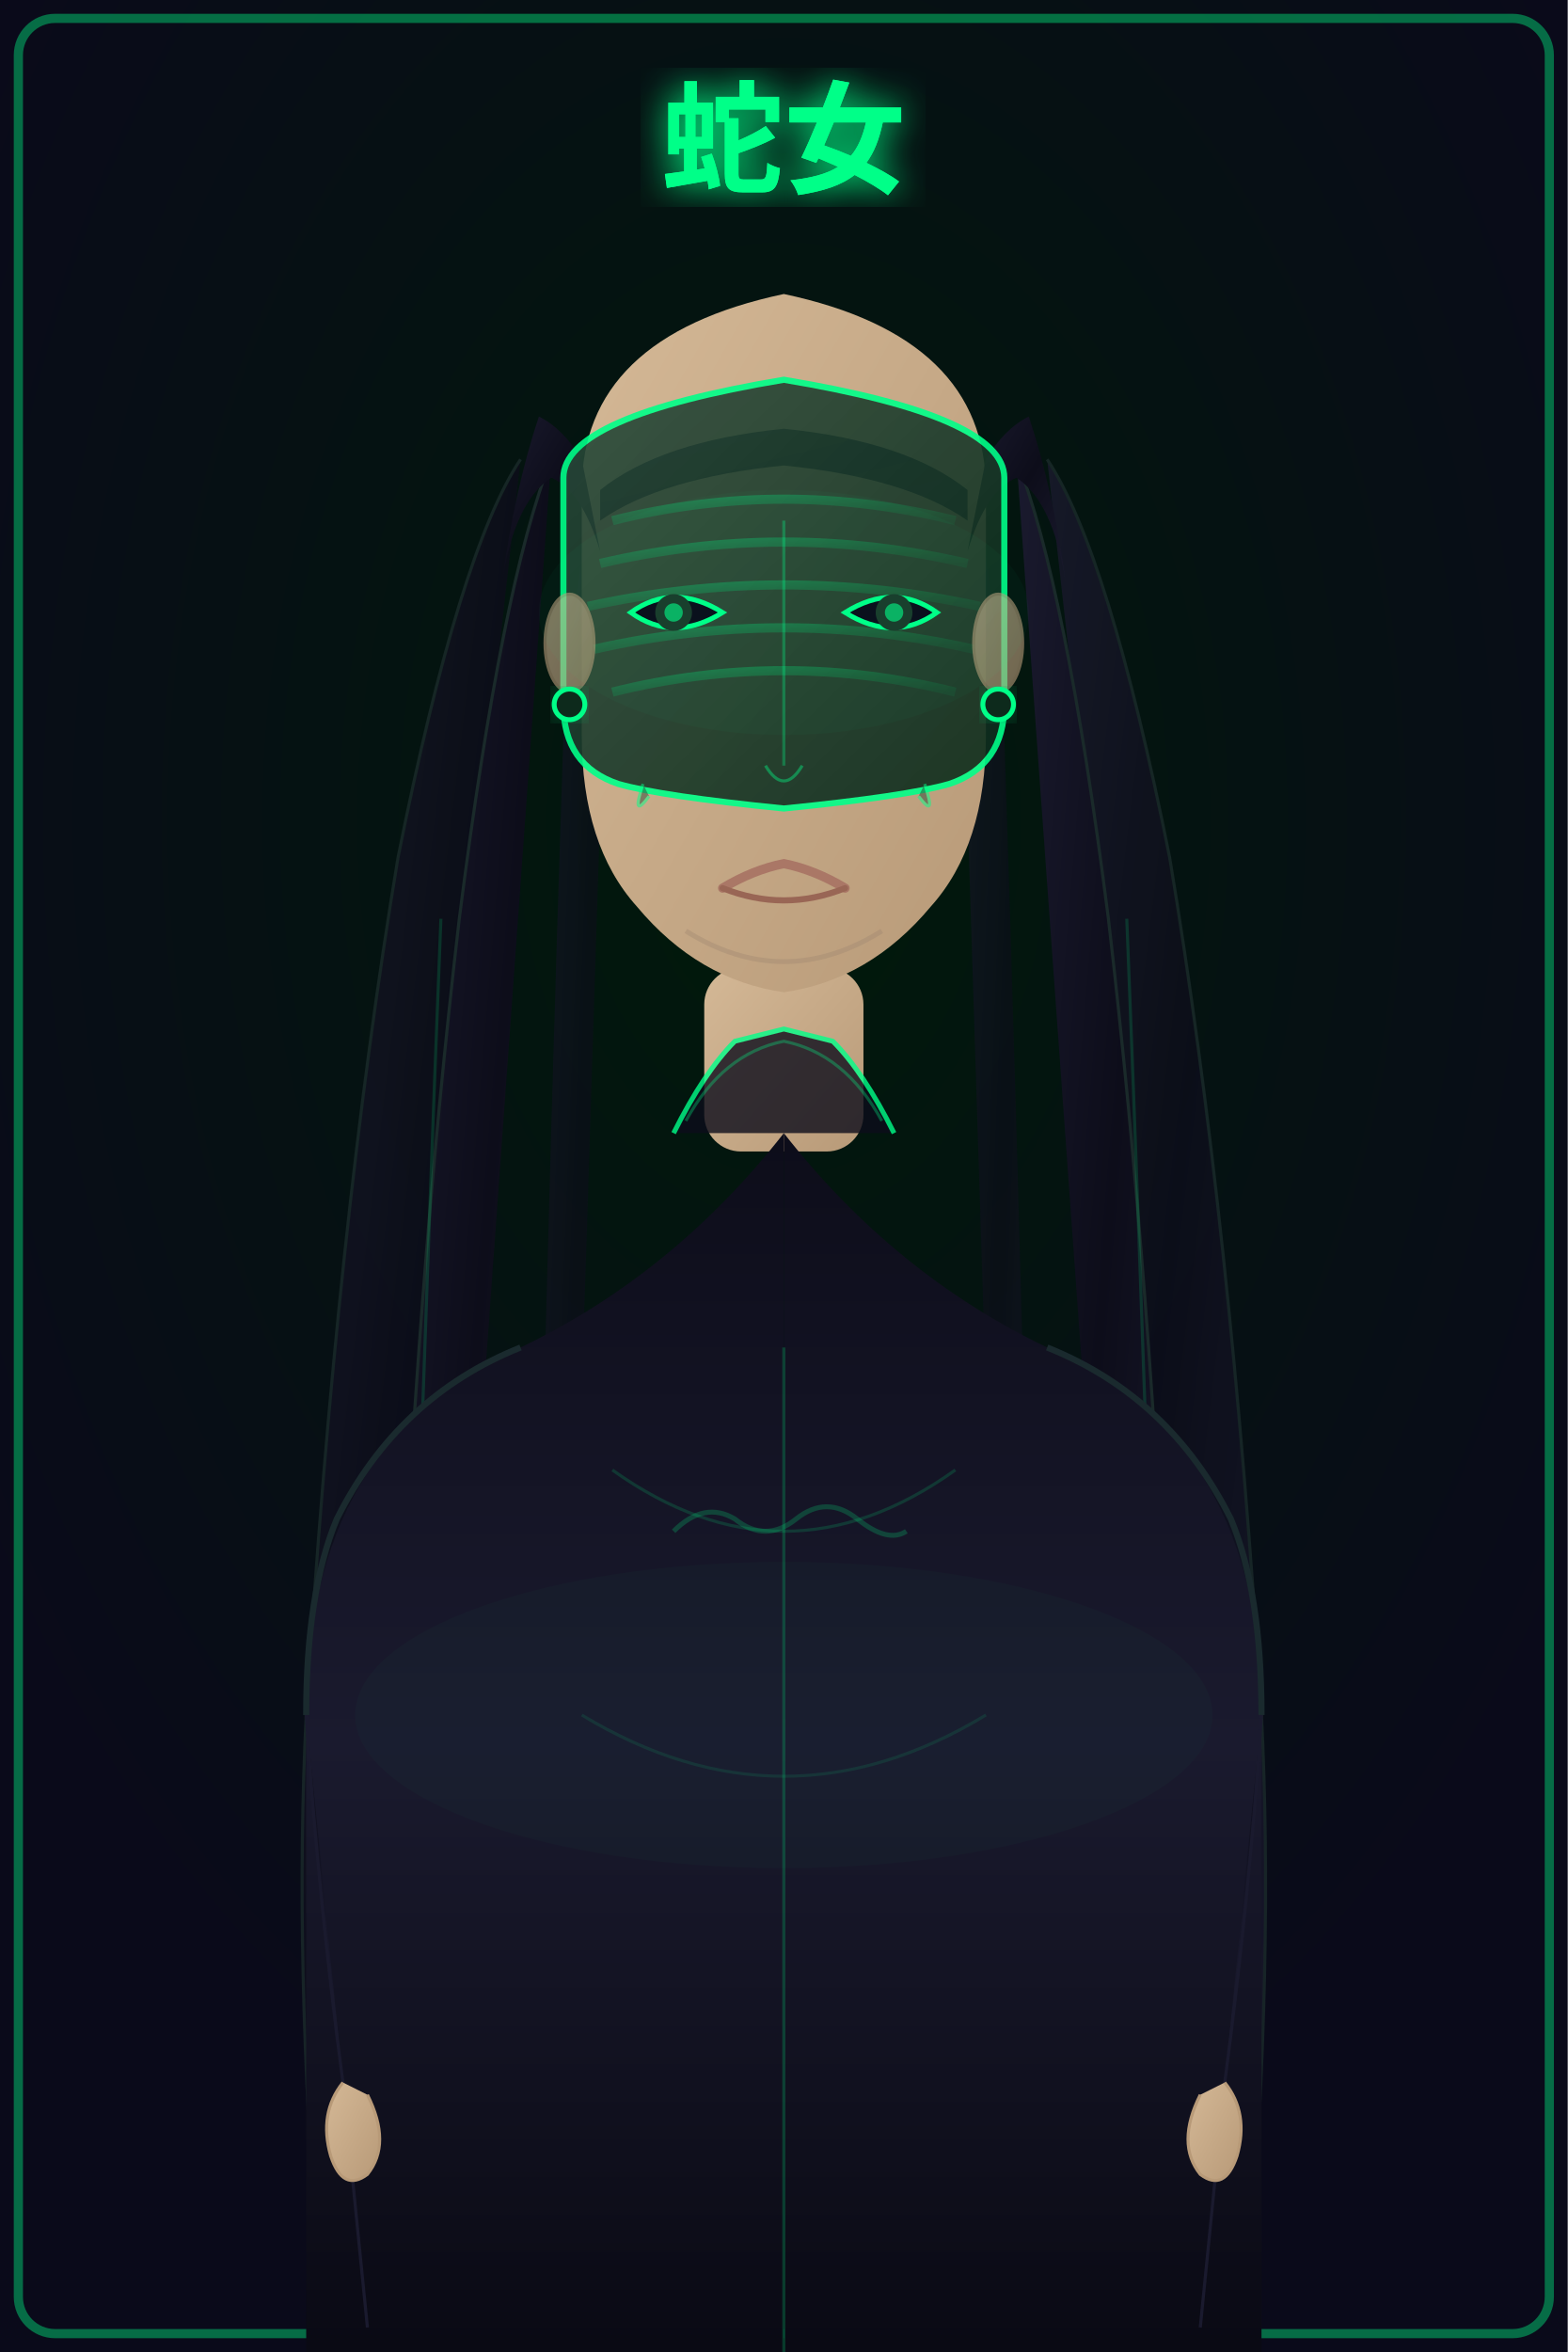
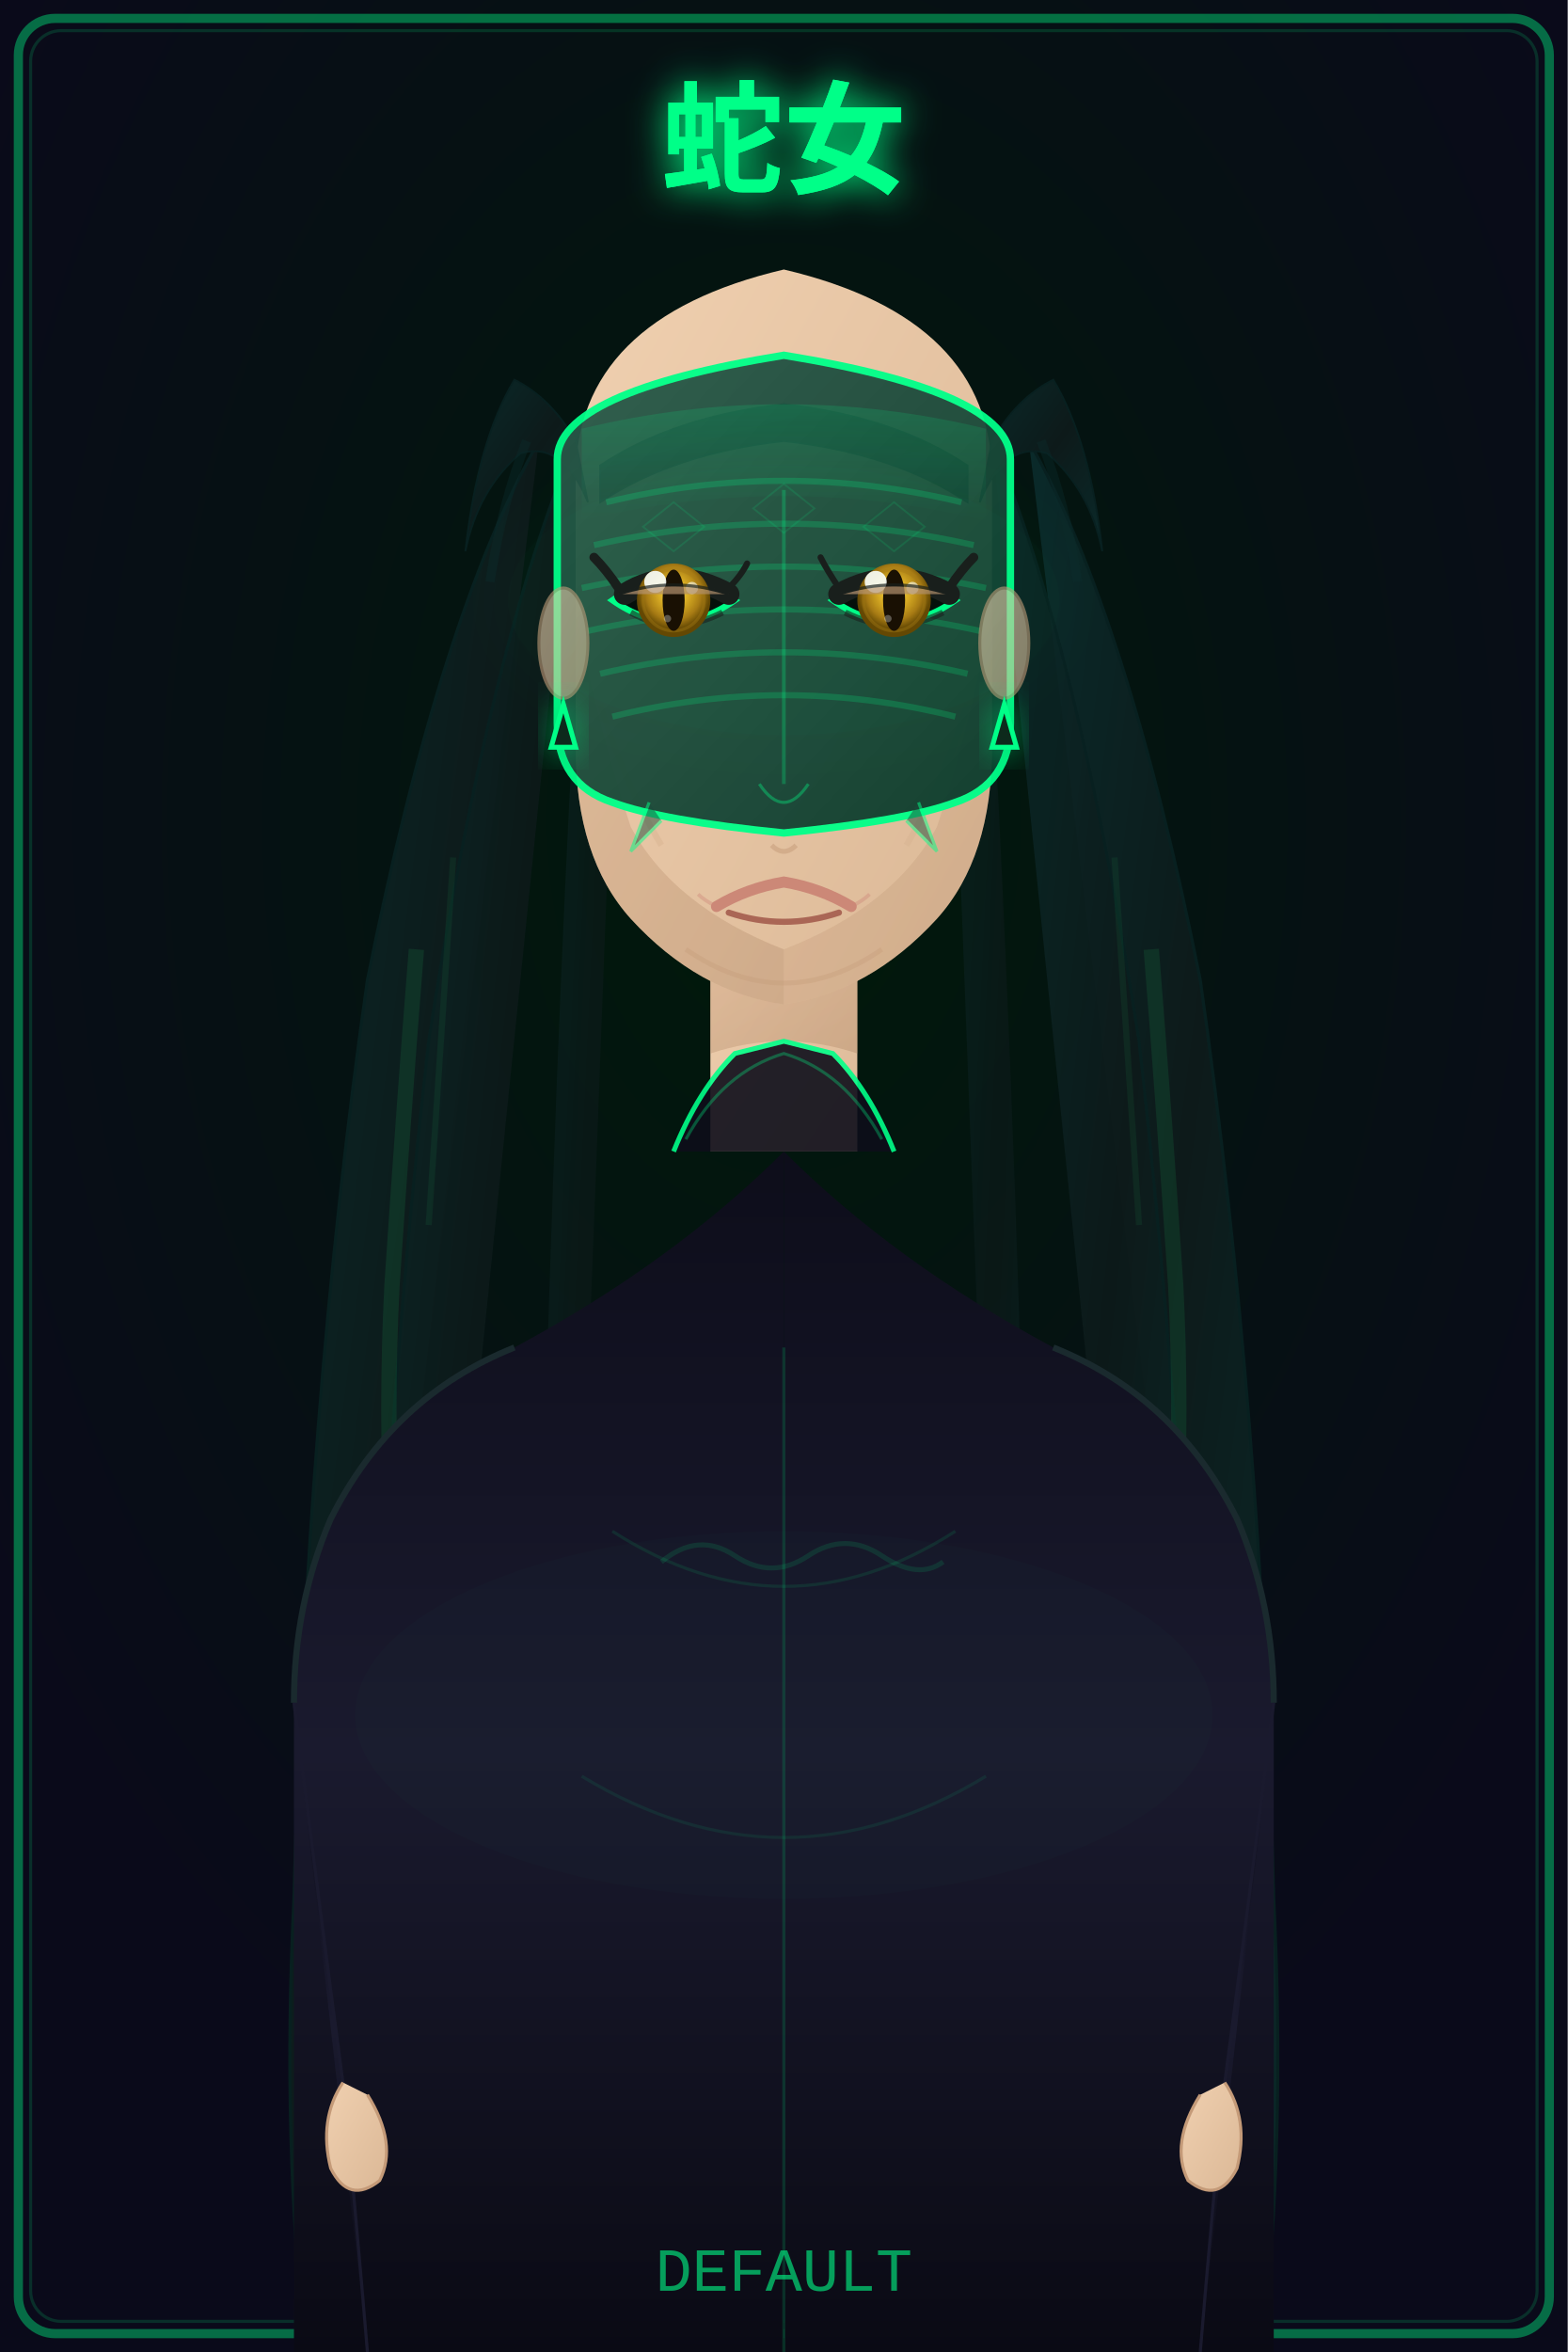
<svg xmlns="http://www.w3.org/2000/svg" width="256" height="384" viewBox="0 0 256 384">
  <defs>
    <radialGradient id="bg_glow" cx="50%" cy="35%" r="60%">
      <stop offset="0%" stop-color="#001a0a" />
      <stop offset="100%" stop-color="#0a0a1a" />
    </radialGradient>
-     <filter id="neon_green">
-       <feGaussianBlur stdDeviation="3" result="blur" />
-       <feComposite in="SourceGraphic" in2="blur" operator="over" />
+     <filter id="glow" x="-50%" y="-50%" width="200%" height="200%">
+       <feGaussianBlur stdDeviation="3" result="b" />
+       <feMerge>
+         <feMergeNode in="b" />
+         <feMergeNode in="SourceGraphic" />
+       </feMerge>
    </filter>
-     <filter id="soft_glow">
-       <feGaussianBlur stdDeviation="5" result="blur" />
-       <feComposite in="SourceGraphic" in2="blur" operator="over" />
+     <filter id="soft_glow" x="-50%" y="-50%" width="200%" height="200%">
+       <feGaussianBlur stdDeviation="5" result="b" />
+       <feMerge>
+         <feMergeNode in="b" />
+         <feMergeNode in="SourceGraphic" />
+       </feMerge>
    </filter>
-     <linearGradient id="skin_grad" x1="0%" y1="0%" x2="100%" y2="100%">
-       <stop offset="0%" stop-color="#d4b896" />
-       <stop offset="100%" stop-color="#b89a78" />
+     <radialGradient id="eye_grad" cx="50%" cy="40%" r="50%">
+       <stop offset="0%" stop-color="#ffdd44" />
+       <stop offset="40%" stop-color="#ddaa22" />
+       <stop offset="75%" stop-color="#aa7711" />
+       <stop offset="100%" stop-color="#664400" />
+     </radialGradient>
+     <linearGradient id="skin_base" x1="0%" y1="0%" x2="100%" y2="100%">
+       <stop offset="0%" stop-color="#f0d0b0" />
+       <stop offset="100%" stop-color="#dbb896" />
+     </linearGradient>
+     <linearGradient id="skin_shadow" x1="0%" y1="0%" x2="100%" y2="100%">
+       <stop offset="0%" stop-color="#c49a78" />
+       <stop offset="100%" stop-color="#b08868" />
    </linearGradient>
    <linearGradient id="hair_grad" x1="0%" y1="0%" x2="100%" y2="100%">
-       <stop offset="0%" stop-color="#1a1a2e" />
-       <stop offset="50%" stop-color="#0d0d1a" />
-       <stop offset="100%" stop-color="#1a1a2e" />
+       <stop offset="0%" stop-color="#0a2a2a" />
+       <stop offset="50%" stop-color="#0d1a1a" />
+       <stop offset="100%" stop-color="#0a2a2a" />
+     </linearGradient>
+     <linearGradient id="hair_shine" x1="0%" y1="0%" x2="0%" y2="100%">
+       <stop offset="0%" stop-color="#1a4a4a" stop-opacity="0" />
+       <stop offset="40%" stop-color="#2a6a5a" stop-opacity="0.6" />
+       <stop offset="60%" stop-color="#2a6a5a" stop-opacity="0.6" />
+       <stop offset="100%" stop-color="#1a4a4a" stop-opacity="0" />
    </linearGradient>
    <linearGradient id="dress_grad" x1="0%" y1="0%" x2="0%" y2="100%">
      <stop offset="0%" stop-color="#0d0d1a" />
      <stop offset="50%" stop-color="#1a1a2e" />
      <stop offset="100%" stop-color="#0a0a14" />
    </linearGradient>
    <linearGradient id="mask_grad" x1="0%" y1="0%" x2="100%" y2="100%">
-       <stop offset="0%" stop-color="#2a4a3a" />
-       <stop offset="50%" stop-color="#1a3a2a" />
-       <stop offset="100%" stop-color="#0a2a1a" />
+       <stop offset="0%" stop-color="#2a5a4a" />
+       <stop offset="50%" stop-color="#1a4a3a" />
+       <stop offset="100%" stop-color="#0a3a2a" />
    </linearGradient>
-     <linearGradient id="mask_scale" x1="0%" y1="0%" x2="100%" y2="100%">
-       <stop offset="0%" stop-color="#00ff88" stop-opacity="0.3" />
-       <stop offset="100%" stop-color="#00aa55" stop-opacity="0.1" />
+     <linearGradient id="mask_highlight" x1="0%" y1="0%" x2="0%" y2="100%">
+       <stop offset="0%" stop-color="#00ff88" stop-opacity="0.15" />
+       <stop offset="100%" stop-color="#00ff88" stop-opacity="0" />
    </linearGradient>
  </defs>
  <rect width="256" height="384" fill="url(#bg_glow)" />
  <rect x="3" y="3" width="250" height="378" rx="6" fill="none" stroke="#00ff88" stroke-width="1.5" opacity="0.4" />
-   <text x="128" y="30" font-family="'Courier New', monospace" font-size="20" font-weight="bold" fill="#00ff88" text-anchor="middle" filter="url(#neon_green)">蛇女</text>
+   <rect x="5" y="5" width="246" height="374" rx="5" fill="none" stroke="#00ff88" stroke-width="0.5" opacity="0.15" />
+   <text x="128" y="30" font-family="'Courier New', monospace" font-size="20" font-weight="bold" fill="#00ff88" text-anchor="middle" filter="url(#glow)">蛇女</text>
  <text x="128" y="30" font-family="'Courier New', monospace" font-size="20" font-weight="bold" fill="#00ff88" text-anchor="middle">蛇女</text>
-   <path d="M85,75 Q75,90 65,140 Q55,200 50,280 Q48,320 52,370" fill="url(#hair_grad)" stroke="#1a2a2a" stroke-width="0.5" opacity="0.8" />
-   <path d="M90,75 Q82,95 75,150 Q68,210 65,280 Q63,330 68,380" fill="url(#hair_grad)" stroke="#1a2a2a" stroke-width="0.5" />
-   <path d="M171,75 Q181,90 191,140 Q201,200 206,280 Q208,320 204,370" fill="url(#hair_grad)" stroke="#1a2a2a" stroke-width="0.5" opacity="0.8" />
-   <path d="M166,75 Q174,95 181,150 Q188,210 191,280 Q193,330 188,380" fill="url(#hair_grad)" stroke="#1a2a2a" stroke-width="0.5" />
-   <path d="M100,70 Q95,80 92,120 Q90,180 88,260 Q86,330 90,384" fill="url(#hair_grad)" opacity="0.6" />
-   <path d="M156,70 Q161,80 164,120 Q166,180 168,260 Q170,330 166,384" fill="url(#hair_grad)" opacity="0.6" />
-   <path d="M72,150 Q70,200 68,260" fill="none" stroke="#00ff88" stroke-width="0.5" opacity="0.15" />
-   <path d="M184,150 Q186,200 188,260" fill="none" stroke="#00ff88" stroke-width="0.5" opacity="0.15" />
-   <rect x="115" y="158" width="26" height="30" rx="6" fill="url(#skin_grad)" />
-   <path d="M128,185 Q128,200 128,220 L128,384 L50,384 L50,280 Q50,235 85,220 Q110,208 128,185 Z" fill="url(#dress_grad)" />
-   <path d="M128,185 Q128,200 128,220 L128,384 L206,384 L206,280 Q206,235 171,220 Q146,208 128,185 Z" fill="url(#dress_grad)" />
-   <path d="M110,185 Q115,175 120,170 L128,168 L136,170 Q141,175 146,185" fill="#0d0d1a" stroke="#00ff88" stroke-width="0.8" opacity="0.8" />
-   <path d="M112,183 Q118,172 128,170 Q138,172 144,183" fill="none" stroke="#00ff88" stroke-width="0.5" opacity="0.3" />
-   <path d="M128,220 L128,384" fill="none" stroke="#00ff88" stroke-width="0.5" opacity="0.2" />
-   <path d="M100,240 Q128,260 156,240" fill="none" stroke="#00ff88" stroke-width="0.5" opacity="0.15" />
-   <path d="M95,280 Q128,300 161,280" fill="none" stroke="#00ff88" stroke-width="0.5" opacity="0.1" />
-   <path d="M85,220 Q65,228 55,248 Q50,260 50,280" fill="none" stroke="#1a2a2e" stroke-width="1" />
-   <path d="M171,220 Q191,228 201,248 Q206,260 206,280" fill="none" stroke="#1a2a2e" stroke-width="1" />
-   <path d="M50,280 Q52,310 56,340 Q58,360 60,380" fill="url(#dress_grad)" stroke="#1a1a2e" stroke-width="0.5" />
-   <path d="M206,280 Q204,310 200,340 Q198,360 196,380" fill="url(#dress_grad)" stroke="#1a1a2e" stroke-width="0.5" />
-   <path d="M56,340 Q52,345 54,352 Q56,358 60,355 Q64,350 60,342" fill="url(#skin_grad)" stroke="#b89a78" stroke-width="0.5" />
-   <path d="M200,340 Q204,345 202,352 Q200,358 196,355 Q192,350 196,342" fill="url(#skin_grad)" stroke="#b89a78" stroke-width="0.5" />
-   <path d="M95,80 Q95,55 128,48 Q161,55 161,80 L161,120 Q161,138 152,148 Q142,160 128,162 Q114,160 104,148 Q95,138 95,120 Z" fill="url(#skin_grad)" />
-   <path d="M95,75 Q92,70 88,68 Q84,80 82,95 Q84,82 90,78 Q95,80 98,90" fill="url(#hair_grad)" />
-   <path d="M161,75 Q164,70 168,68 Q172,80 174,95 Q172,82 166,78 Q161,80 158,90" fill="url(#hair_grad)" />
-   <path d="M98,80 Q108,72 128,70 Q148,72 158,80 L158,85 Q148,78 128,76 Q108,78 98,85 Z" fill="url(#hair_grad)" />
-   <path d="M92,78 Q92,68 128,62 Q164,68 164,78 L164,115 Q164,125 155,128 Q148,130 128,132 Q108,130 101,128 Q92,125 92,115 Z" fill="url(#mask_grad)" stroke="#00ff88" stroke-width="1" opacity="0.9" />
-   <path d="M100,85 Q128,78 156,85" fill="none" stroke="url(#mask_scale)" stroke-width="1.5" />
-   <path d="M98,92 Q128,85 158,92" fill="none" stroke="url(#mask_scale)" stroke-width="1.5" />
-   <path d="M96,99 Q128,92 160,99" fill="none" stroke="url(#mask_scale)" stroke-width="1.5" />
-   <path d="M97,106 Q128,99 159,106" fill="none" stroke="url(#mask_scale)" stroke-width="1.5" />
-   <path d="M100,113 Q128,106 156,113" fill="none" stroke="url(#mask_scale)" stroke-width="1.5" />
-   <path d="M103,100 Q110,95 118,100 Q110,105 103,100 Z" fill="#0a0a1a" stroke="#00ff88" stroke-width="0.8" />
-   <path d="M138,100 Q146,95 153,100 Q146,105 138,100 Z" fill="#0a0a1a" stroke="#00ff88" stroke-width="0.8" />
-   <circle cx="110" cy="100" r="3" fill="#1a3a2a" />
-   <circle cx="146" cy="100" r="3" fill="#1a3a2a" />
-   <circle cx="110" cy="100" r="1.5" fill="#00ff88" opacity="0.6" />
-   <circle cx="146" cy="100" r="1.5" fill="#00ff88" opacity="0.6" />
-   <path d="M128,85 L128,125" fill="none" stroke="#00ff88" stroke-width="0.5" opacity="0.3" />
-   <path d="M125,125 Q128,130 131,125" fill="none" stroke="#00ff88" stroke-width="0.5" opacity="0.4" />
-   <path d="M105,128 Q103,134 106,130" fill="#2a4a3a" stroke="#00ff88" stroke-width="0.5" opacity="0.5" />
-   <path d="M151,128 Q153,134 150,130" fill="#2a4a3a" stroke="#00ff88" stroke-width="0.5" opacity="0.5" />
-   <path d="M118,145 Q123,142 128,141 Q133,142 138,145" fill="none" stroke="#aa7766" stroke-width="1.5" stroke-linecap="round" />
-   <path d="M118,145 Q128,149 138,145" fill="none" stroke="#996655" stroke-width="1" stroke-linecap="round" />
-   <path d="M112,152 Q128,162 144,152" fill="none" stroke="#a08870" stroke-width="0.8" opacity="0.4" />
-   <ellipse cx="93" cy="105" rx="4" ry="8" fill="url(#skin_grad)" stroke="#b89a78" stroke-width="0.5" opacity="0.6" />
-   <ellipse cx="163" cy="105" rx="4" ry="8" fill="url(#skin_grad)" stroke="#b89a78" stroke-width="0.5" opacity="0.6" />
-   <circle cx="93" cy="115" r="2.5" fill="#0a2a1a" stroke="#00ff88" stroke-width="0.8" filter="url(#neon_green)" />
-   <circle cx="163" cy="115" r="2.5" fill="#0a2a1a" stroke="#00ff88" stroke-width="0.8" filter="url(#neon_green)" />
-   <path d="M110,250 Q115,245 120,248 Q125,252 130,248 Q135,244 140,248 Q145,252 148,250" fill="none" stroke="#00ff88" stroke-width="0.8" opacity="0.2" />
-   <ellipse cx="128" cy="280" rx="70" ry="25" fill="#00ff88" opacity="0.02" />
-   <ellipse cx="128" cy="100" rx="40" ry="20" fill="#00ff88" opacity="0.03" />
+   <path d="M88,72 Q72,100 60,160 Q50,230 48,310 Q46,350 50,384" fill="url(#hair_grad)" stroke="#082020" stroke-width="0.5" />
+   <path d="M94,72 Q80,105 70,170 Q62,240 60,320 Q58,360 62,384" fill="url(#hair_grad)" stroke="#082020" stroke-width="0.5" opacity="0.9" />
+   <path d="M168,72 Q184,100 196,160 Q206,230 208,310 Q210,350 206,384" fill="url(#hair_grad)" stroke="#082020" stroke-width="0.5" />
+   <path d="M162,72 Q176,105 186,170 Q194,240 196,320 Q198,360 194,384" fill="url(#hair_grad)" stroke="#082020" stroke-width="0.5" opacity="0.9" />
+   <path d="M102,68 Q96,85 93,130 Q90,190 88,270 Q86,340 90,384" fill="url(#hair_grad)" opacity="0.6" />
+   <path d="M154,68 Q160,85 163,130 Q166,190 168,270 Q170,340 166,384" fill="url(#hair_grad)" opacity="0.6" />
+   <path d="M68,155 Q66,180 64,210 Q63,230 64,250" fill="none" stroke="#22cc66" stroke-width="2.5" opacity="0.12" />
+   <path d="M188,155 Q190,180 192,210 Q193,230 192,250" fill="none" stroke="#22cc66" stroke-width="2.5" opacity="0.12" />
+   <path d="M74,140 Q72,170 70,200" fill="none" stroke="#22cc66" stroke-width="1" opacity="0.08" />
+   <path d="M182,140 Q184,170 186,200" fill="none" stroke="#22cc66" stroke-width="1" opacity="0.08" />
+   <path d="M116,160 Q116,155 118,152 L138,152 Q140,155 140,160 L140,188 L116,188 Z" fill="url(#skin_base)" />
+   <path d="M116,160 Q128,164 140,160 L140,172 Q128,168 116,172 Z" fill="url(#skin_shadow)" opacity="0.4" />
+   <path d="M128,188 Q128,200 128,220 L128,384 L48,384 L48,278 Q48,235 84,220 Q110,206 128,188 Z" fill="url(#dress_grad)" />
+   <path d="M128,188 Q128,200 128,220 L128,384 L208,384 L208,278 Q208,235 172,220 Q146,206 128,188 Z" fill="url(#dress_grad)" />
+   <path d="M110,188 Q114,178 120,172 L128,170 L136,172 Q142,178 146,188" fill="#0d0d1a" stroke="#00ff88" stroke-width="0.8" opacity="0.9" />
+   <path d="M112,186 Q118,175 128,172 Q138,175 144,186" fill="none" stroke="#00ff88" stroke-width="0.5" opacity="0.3" />
+   <path d="M128,220 L128,384" fill="none" stroke="#00ff88" stroke-width="0.5" opacity="0.15" />
+   <path d="M100,250 Q128,268 156,250" fill="none" stroke="#00ff88" stroke-width="0.5" opacity="0.1" />
+   <path d="M95,290 Q128,310 161,290" fill="none" stroke="#00ff88" stroke-width="0.5" opacity="0.08" />
+   <path d="M108,255 Q114,250 120,254 Q126,258 132,254 Q138,250 144,254 Q150,258 154,255" fill="none" stroke="#00ff88" stroke-width="0.8" opacity="0.12" />
+   <path d="M84,220 Q64,228 54,248 Q48,262 48,278" fill="none" stroke="#1a2a2e" stroke-width="1" />
+   <path d="M172,220 Q192,228 202,248 Q208,262 208,278" fill="none" stroke="#1a2a2e" stroke-width="1" />
+   <path d="M48,278 Q52,310 56,340 Q58,360 60,384" fill="url(#dress_grad)" stroke="#1a1a2e" stroke-width="0.5" />
+   <path d="M208,278 Q204,310 200,340 Q198,360 196,384" fill="url(#dress_grad)" stroke="#1a1a2e" stroke-width="0.5" />
+   <path d="M56,340 Q52,346 54,354 Q57,360 62,356 Q65,350 60,342" fill="url(#skin_base)" stroke="#c49a78" stroke-width="0.5" />
+   <path d="M200,340 Q204,346 202,354 Q199,360 194,356 Q191,350 196,342" fill="url(#skin_base)" stroke="#c49a78" stroke-width="0.5" />
+   <path d="M94,78 Q94,52 128,44 Q162,52 162,78 L162,122 Q162,140 153,150 Q142,162 128,164 Q114,162 103,150 Q94,140 94,122 Z" fill="url(#skin_base)" />
+   <path d="M94,100 Q98,120 103,135 Q110,148 128,155 L128,164 Q114,162 103,150 Q94,140 94,122 Z" fill="url(#skin_shadow)" opacity="0.35" />
+   <path d="M162,100 Q158,120 153,135 Q146,148 128,155 L128,164 Q142,162 153,150 Q162,140 162,122 Z" fill="url(#skin_shadow)" opacity="0.25" />
+   <path d="M98,115 Q102,128 108,138" fill="none" stroke="#c49a78" stroke-width="1" opacity="0.2" />
+   <path d="M158,115 Q154,128 148,138" fill="none" stroke="#c49a78" stroke-width="1" opacity="0.15" />
+   <path d="M94,72 Q90,65 84,62 Q78,72 76,90 Q78,80 85,74 Q92,72 96,82 Z" fill="url(#hair_grad)" stroke="#082020" stroke-width="0.3" />
+   <path d="M162,72 Q166,65 172,62 Q178,72 180,90 Q178,80 171,74 Q164,72 160,82 Z" fill="url(#hair_grad)" stroke="#082020" stroke-width="0.3" />
+   <path d="M98,76 Q110,68 128,66 Q146,68 158,76 L158,82 Q146,74 128,72 Q110,74 98,82 Z" fill="url(#hair_grad)" stroke="#082020" stroke-width="0.3" />
+   <path d="M86,72 Q82,82 80,95" fill="none" stroke="#0a2a2a" stroke-width="1.5" opacity="0.4" />
+   <path d="M170,72 Q174,82 176,95" fill="none" stroke="#0a2a2a" stroke-width="1.5" opacity="0.4" />
+   <path d="M91,75 Q91,64 128,58 Q165,64 165,75 L165,118 Q165,128 156,131 Q148,134 128,136 Q108,134 100,131 Q91,128 91,118 Z" fill="url(#mask_grad)" stroke="#00ff88" stroke-width="1.2" opacity="0.95" />
+   <path d="M95,70 Q128,62 161,70 L161,85 Q128,77 95,85 Z" fill="url(#mask_highlight)" />
+   <path d="M99,82 Q128,75 157,82" fill="none" stroke="#00ff88" stroke-width="1" opacity="0.2" />
+   <path d="M97,89 Q128,82 159,89" fill="none" stroke="#00ff88" stroke-width="1" opacity="0.2" />
+   <path d="M95,96 Q128,89 161,96" fill="none" stroke="#00ff88" stroke-width="1" opacity="0.2" />
+   <path d="M96,103 Q128,96 160,103" fill="none" stroke="#00ff88" stroke-width="1" opacity="0.2" />
+   <path d="M98,110 Q128,103 158,110" fill="none" stroke="#00ff88" stroke-width="1" opacity="0.2" />
+   <path d="M100,117 Q128,110 156,117" fill="none" stroke="#00ff88" stroke-width="1" opacity="0.2" />
+   <path d="M110,82 L115,86 L110,90 L105,86 Z" fill="none" stroke="#00ff88" stroke-width="0.3" opacity="0.12" />
+   <path d="M128,79 L133,83 L128,87 L123,83 Z" fill="none" stroke="#00ff88" stroke-width="0.3" opacity="0.12" />
+   <path d="M146,82 L151,86 L146,90 L141,86 Z" fill="none" stroke="#00ff88" stroke-width="0.3" opacity="0.12" />
+   <path d="M128,80 L128,128" fill="none" stroke="#00ff88" stroke-width="0.6" opacity="0.25" />
+   <path d="M124,128 Q128,134 132,128" fill="none" stroke="#00ff88" stroke-width="0.5" opacity="0.35" />
+   <path d="M106,131 L103,139 L108,134" fill="#1a4a3a" stroke="#00ff88" stroke-width="0.5" opacity="0.5" />
+   <path d="M150,131 L153,139 L148,134" fill="#1a4a3a" stroke="#00ff88" stroke-width="0.5" opacity="0.5" />
+   <path d="M100,98 Q110,91 120,98 Q110,105 100,98 Z" fill="#050a08" stroke="#00ff88" stroke-width="1" />
+   <path d="M136,98 Q146,91 156,98 Q146,105 136,98 Z" fill="#050a08" stroke="#00ff88" stroke-width="1" />
+   <path d="M102,97 Q110,92 119,97" fill="none" stroke="#1a1a1a" stroke-width="3.5" stroke-linecap="round" />
+   <path d="M103,100 Q110,104 118,100" fill="none" stroke="#1a1a1a" stroke-width="1" opacity="0.6" />
+   <circle cx="110" cy="98" r="6" fill="url(#eye_grad)" />
+   <circle cx="110" cy="98" r="5" fill="none" stroke="#aa7711" stroke-width="0.5" opacity="0.4" />
+   <ellipse cx="110" cy="98" rx="1.8" ry="5" fill="#1a0a00" />
+   <circle cx="107" cy="95" r="1.8" fill="#ffffff" opacity="0.9" />
+   <circle cx="113" cy="96" r="1" fill="#ffffff" opacity="0.6" />
+   <circle cx="109" cy="101" r="0.6" fill="#ffffff" opacity="0.3" />
+   <path d="M101,96 Q99,93 97,91" fill="none" stroke="#1a1a1a" stroke-width="1.5" stroke-linecap="round" />
+   <path d="M119,96 Q121,94 122,92" fill="none" stroke="#1a1a1a" stroke-width="1" stroke-linecap="round" />
+   <path d="M101,97 Q110,94 119,97" fill="url(#skin_shadow)" stroke="#1a1a1a" stroke-width="0.5" opacity="0.7" />
+   <path d="M137,97 Q146,92 155,97" fill="none" stroke="#1a1a1a" stroke-width="3.5" stroke-linecap="round" />
+   <path d="M138,100 Q146,104 154,100" fill="none" stroke="#1a1a1a" stroke-width="1" opacity="0.6" />
+   <circle cx="146" cy="98" r="6" fill="url(#eye_grad)" />
+   <circle cx="146" cy="98" r="5" fill="none" stroke="#aa7711" stroke-width="0.5" opacity="0.4" />
+   <ellipse cx="146" cy="98" rx="1.8" ry="5" fill="#1a0a00" />
+   <circle cx="143" cy="95" r="1.8" fill="#ffffff" opacity="0.9" />
+   <circle cx="149" cy="96" r="1" fill="#ffffff" opacity="0.6" />
+   <circle cx="145" cy="101" r="0.6" fill="#ffffff" opacity="0.3" />
+   <path d="M137,96 Q135,93 134,91" fill="none" stroke="#1a1a1a" stroke-width="1" stroke-linecap="round" />
+   <path d="M155,96 Q157,93 159,91" fill="none" stroke="#1a1a1a" stroke-width="1.5" stroke-linecap="round" />
+   <path d="M137,97 Q146,94 155,97" fill="url(#skin_shadow)" stroke="#1a1a1a" stroke-width="0.5" opacity="0.7" />
+   <path d="M126,138 Q128,140 130,138" fill="none" stroke="#c49a78" stroke-width="0.8" opacity="0.5" />
+   <path d="M117,148 Q122,145 128,144 Q134,145 139,148" fill="none" stroke="#cc8877" stroke-width="1.8" stroke-linecap="round" />
+   <path d="M119,149 Q128,152 137,149" fill="none" stroke="#aa6655" stroke-width="1" stroke-linecap="round" />
+   <path d="M117,148 Q115,147 114,146" fill="none" stroke="#cc8877" stroke-width="0.6" opacity="0.4" />
+   <path d="M139,148 Q141,147 142,146" fill="none" stroke="#cc8877" stroke-width="0.6" opacity="0.4" />
+   <path d="M112,155 Q128,166 144,155" fill="none" stroke="#c49a78" stroke-width="0.8" opacity="0.35" />
+   <ellipse cx="92" cy="105" rx="4" ry="9" fill="url(#skin_base)" stroke="#c49a78" stroke-width="0.5" opacity="0.6" />
+   <ellipse cx="164" cy="105" rx="4" ry="9" fill="url(#skin_base)" stroke="#c49a78" stroke-width="0.5" opacity="0.6" />
+   <path d="M92,115 L90,122 L94,122 Z" fill="#0a2a1a" stroke="#00ff88" stroke-width="0.8" filter="url(#glow)" />
+   <path d="M164,115 L162,122 L166,122 Z" fill="#0a2a1a" stroke="#00ff88" stroke-width="0.8" filter="url(#glow)" />
+   <ellipse cx="128" cy="98" rx="45" ry="22" fill="#00ff88" opacity="0.025" filter="url(#soft_glow)" />
+   <ellipse cx="128" cy="280" rx="70" ry="30" fill="#00ff88" opacity="0.015" />
+   <text x="128" y="374" font-family="'Courier New', monospace" font-size="10" fill="#00ff88" text-anchor="middle" opacity="0.6">DEFAULT</text>
</svg>
